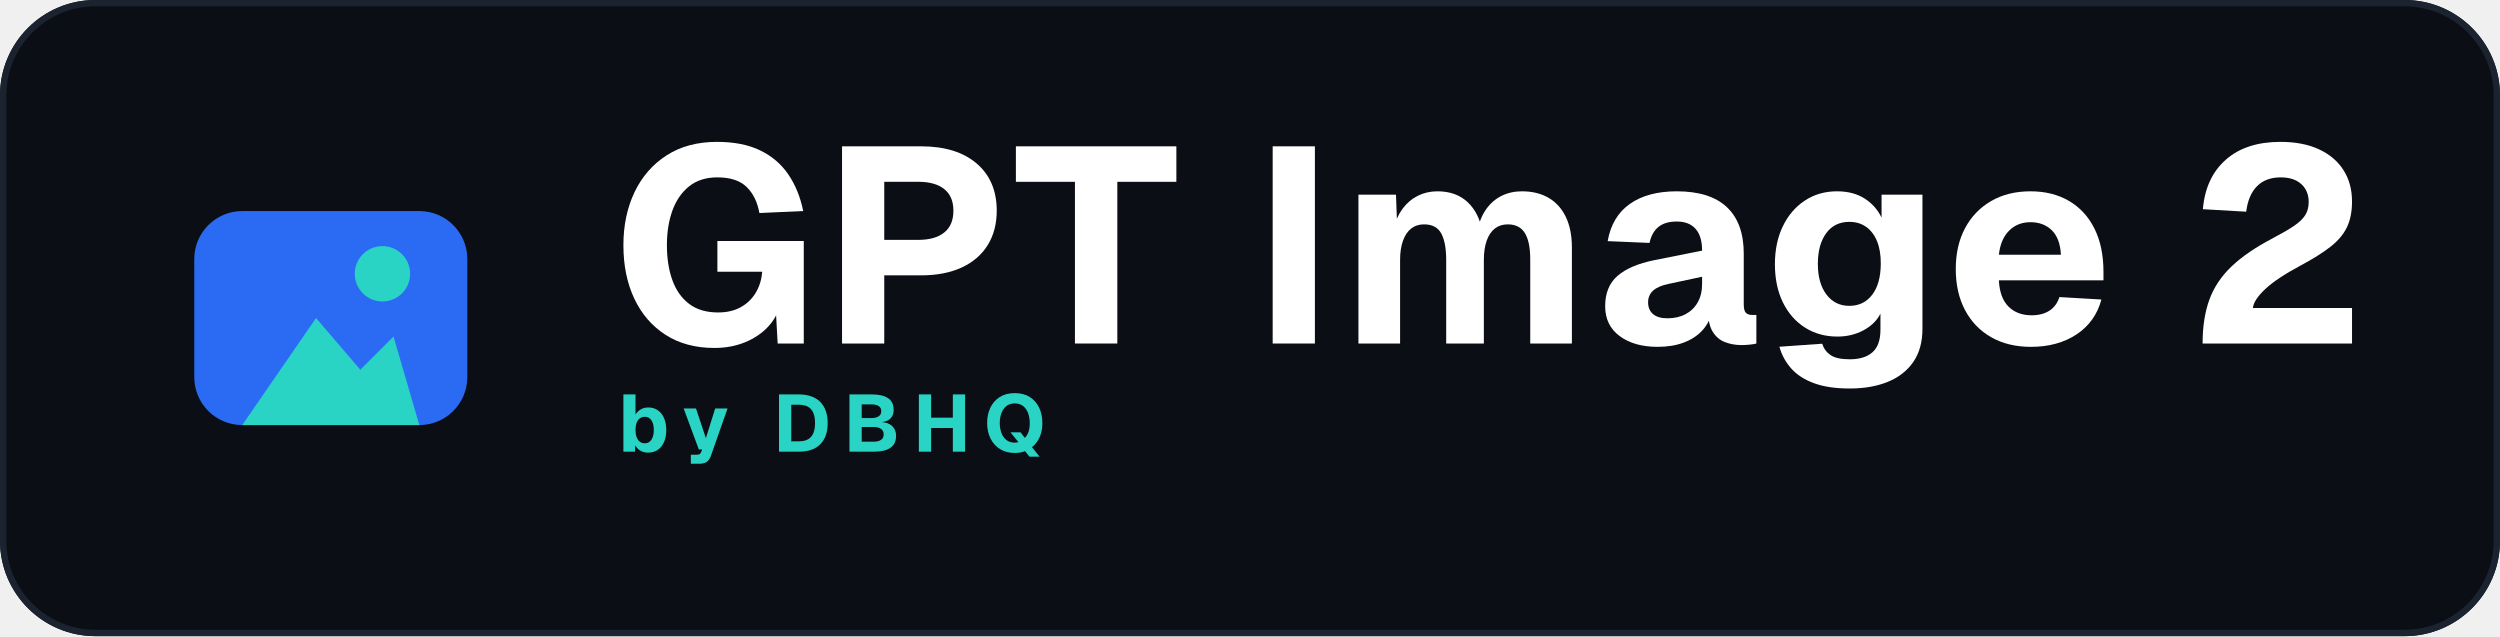
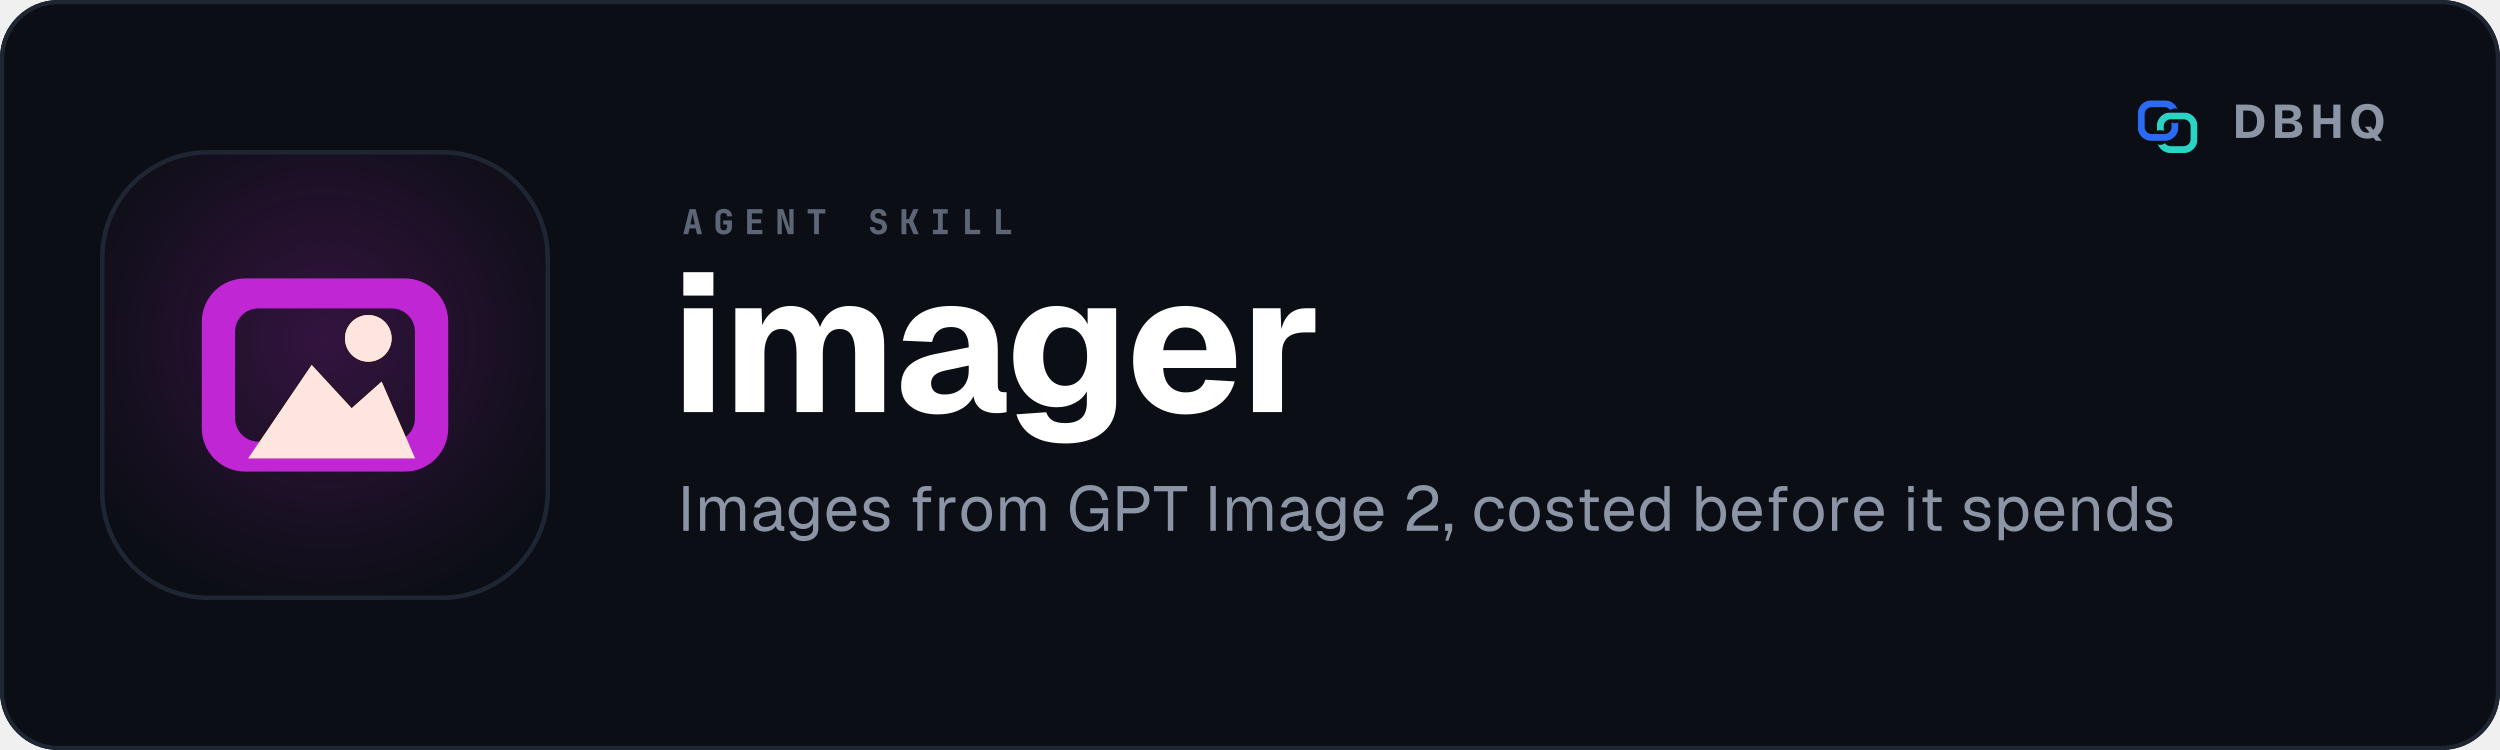
- <svg xmlns="http://www.w3.org/2000/svg" width="786" height="200" viewBox="0 0 786 200">
-   <rect width="786" height="200" rx="30" fill="#0B0E14" />
-   <rect x="1" y="1" width="784" height="198" rx="29" fill="none" stroke="#1B2330" stroke-width="2" />
-   <g transform="translate(46,42.0) scale(0.58)">
-     <rect x="26" y="42" width="148" height="116" rx="26" fill="#2B6BF3" />
-     <circle cx="128" cy="76" r="15" fill="#2AD4C5" />
-     <path d="M52,158 L92,100 L116,128 L134,110 L148,158 Z" fill="#2AD4C5" />
-   </g>
-   <g transform="translate(196,108)">
-     <g fill="#FFFFFF" transform="translate(-3.668,0) scale(0.08732,-0.08732)">
-       <g transform="translate(0.00,0)">
-         <path d="M369.8 -16Q267.4 -16 194 31.1Q120.6 78.2 81.3 161.4Q42 244.6 42 354Q42 461 82.1 545.0Q122.2 629 197.6 677.5Q273 726 378.999 726Q471.199 726 534.499 695.3Q597.799 664.6 635.899 608.6Q673.998 552.6 689.398 477.001L531.601 469.801Q521.001 529.201 485.601 563.701Q450.2 598.202 380.199 598.202Q318.999 598.202 278.698 566.001Q238.398 533.801 218.498 478.801Q198.597 423.8 198.597 354Q198.597 283.2 218.098 228.599Q237.598 173.999 278.398 142.898Q319.199 111.798 382.599 111.798Q430 111.798 464.3 130.699Q498.601 149.599 518.501 182.9Q538.401 216.2 541.801 258.401H380.399V369.2H691.398V0H597.4L589 152L606.999 144Q596.799 96.6 563.099 60.6Q529.399 24.6 479.499 4.3Q429.599 -16 369.8 -16Z" />
-       </g>
-       <g transform="translate(755.18,0)">
-         <path d="M74.001 0V710H358.4Q486.399 710 558.699 648.2Q630.999 586.4 630.999 478.201Q630.999 406.601 598.299 354.101Q565.599 301.601 504.499 273.501Q443.399 245.401 358.4 245.401H225.998V0ZM225.998 373.199H349.4Q409.001 373.199 442.001 399.7Q475.001 426.2 475.001 478.201Q475.001 529.401 442.301 555.802Q409.601 582.202 349.4 582.202H225.998Z" />
-       </g>
-       <g transform="translate(1444.35,0)">
-         <path d="M223.4 0V582.202H10.8V710H588.598V582.202H375.998V0Z" />
-       </g>
-       <g transform="translate(2060.53,0)">
-         <path d="" />
-       </g>
-       <g transform="translate(2305.71,0)">
-         <path d="M74.001 0V710H225.998V0Z" />
-       </g>
-       <g transform="translate(2622.89,0)">
+ <svg xmlns="http://www.w3.org/2000/svg" viewBox="0 0 1200 360" width="1200" height="360">
+   <path d="M28,0 H1172 A28,28 0 0 1 1200,28 V332 A28,28 0 0 1 1172,360 H28 A28,28 0 0 1 0,332 V28 A28,28 0 0 1 28,0 Z" fill="#0B0E14" />
+   <path d="M28,1 H1172 A27,27 0 0 1 1199,28 V332 A27,27 0 0 1 1172,359 H28 A27,27 0 0 1 1,332 V28 A27,27 0 0 1 28,1 Z" fill="none" stroke="#1E2634" stroke-width="2" />
+   <g transform="translate(48,72.0) scale(1.08)">
+     <defs>
+       <radialGradient id="bloom-3826" cx="0.5" cy="0.42" r="0.62">
+         <stop offset="0" stop-color="#C026D3" stop-opacity="0.224" />
+         <stop offset="1" stop-color="#C026D3" stop-opacity="0" />
+       </radialGradient>
+     </defs>
+     <path d="M48,0 H152 A48,48 0 0 1 200,48 V152 A48,48 0 0 1 152,200 H48 A48,48 0 0 1 0,152 V48 A48,48 0 0 1 48,0 Z" fill="#0B0E14" />
+     <path d="M48,0 H152 A48,48 0 0 1 200,48 V152 A48,48 0 0 1 152,200 H48 A48,48 0 0 1 0,152 V48 A48,48 0 0 1 48,0 Z" fill="url(#bloom-3826)" />
+     <path d="M48,1 H152 A47,47 0 0 1 199,48 V152 A47,47 0 0 1 152,199 H48 A47,47 0 0 1 1,152 V48 A47,47 0 0 1 48,1 Z" fill="none" stroke="#1E2634" stroke-width="2" />
+     <g transform="translate(26.0,26.0) scale(0.74)">
+       <defs>
+         <clipPath id="clip-3826">
+           <path fill-rule="evenodd" d="M52,42 H148 A26,26 0 0 1 174,68 V132 A26,26 0 0 1 148,158 H52 A26,26 0 0 1 26,132 V68 A26,26 0 0 1 52,42 Z M60,60 H140 A14,14 0 0 1 154,74 V126 A14,14 0 0 1 140,140 H60 A14,14 0 0 1 46,126 V74 A14,14 0 0 1 60,60 Z" fill="#000" />
+         </clipPath>
+       </defs>
+       <g>
+         <path fill-rule="evenodd" d="M52,42 H148 A26,26 0 0 1 174,68 V132 A26,26 0 0 1 148,158 H52 A26,26 0 0 1 26,132 V68 A26,26 0 0 1 52,42 Z M60,60 H140 A14,14 0 0 1 154,74 V126 A14,14 0 0 1 140,140 H60 A14,14 0 0 1 46,126 V74 A14,14 0 0 1 60,60 Z" fill="#C026D3" />
+       </g>
+       <g fill="#FDE047">
+         <circle cx="126" cy="78" r="14" />
+         <path d="M54,150 L92,94 L116,120 L134,104 L154,150 Z" />
+       </g>
+       <g clip-path="url(#clip-3826)">
+         <g fill="#FFE5E0">
+           <circle cx="126" cy="78" r="14" />
+           <path d="M54,150 L92,94 L116,120 L134,104 L154,150 Z" />
+         </g>
+       </g>
+     </g>
+   </g>
+   <g transform="translate(328,112.4)">
+     <g fill="#5C6676" transform="translate(-0.473,0) scale(0.01644,-0.01644)">
+       <g transform="translate(0.00,0)">
+         <path d="M28.766 0 209.423 730H389.029L571.234 0H427.573L390.615 169.368H209.535L172.577 0ZM233.481 282.74H365.67L327.506 466.122Q319.151 508.038 311.425 546.367Q303.699 584.695 300 604.49Q296.301 584.695 289.425 546.791Q282.548 508.887 273.343 467.122Z" />
+       </g>
+       <g transform="translate(904.17,0)">
+         <path d="M304.425 -10Q232.054 -10 178.034 17.123Q124.013 44.247 94.115 93.446Q64.218 142.644 64.218 208.494V521.506Q64.218 588.356 94.115 637.054Q124.013 685.753 178.034 712.877Q232.054 740 304.425 740Q376.795 740 430.316 712.801Q483.837 685.603 513.659 637.096Q543.481 588.59 543.481 521.506H402.519Q402.519 568.218 376.656 592.799Q350.793 617.381 303.842 617.381Q256.891 617.381 231.035 592.702Q205.18 568.023 205.18 521.657V208.494Q205.18 162.697 231.035 137.583Q256.891 112.468 303.842 112.468Q350.793 112.468 376.656 137.583Q402.519 162.697 402.519 208.494V281.314H288.494V401.535H543.481V208.494Q543.481 142.442 513.659 93.42Q483.837 44.397 430.316 17.199Q376.795 -10 304.425 -10Z" />
+       </g>
+       <g transform="translate(1808.33,0)">
+         <path d="M83.013 0V730H528.494V607.23H221.276V433.891H493.494V316.519H221.276V122.77H528.494V0Z" />
+       </g>
+       <g transform="translate(2712.50,0)">
+         <path d="M64.519 0V730H231.234L425.356 155.962Q422.506 191.154 418.732 237.847Q414.958 284.539 412.609 331.834Q410.26 379.129 410.26 413.43V730H535.481V0H368.766L176.494 574.038Q179.343 543.243 182.192 500.373Q185.042 457.503 187.391 413.181Q189.74 368.858 189.74 333.557V0Z" />
+       </g>
+       <g transform="translate(3616.67,0)">
+         <path d="M229.519 0V602.984H42.26V730H557.74V602.984H370.481V0Z" />
+       </g>
+       <g transform="translate(4520.83,0)">
+         <path d="" />
+       </g>
+       <g transform="translate(5425.00,0)">
+         <path d="M302.301 -10Q226.356 -10 169.609 16.699Q112.862 43.397 81.814 92.596Q50.766 141.795 50.766 208.494H188.33Q188.33 164.481 219.261 138.475Q250.192 112.468 302.301 112.468Q353.26 112.468 382.191 137.851Q411.122 163.234 411.122 205.096Q411.122 238.054 392.293 263.76Q373.465 289.465 337.109 298.067L244.795 320.573Q161.356 340.573 112.513 397.17Q63.67 453.766 63.67 532.26Q63.67 596.205 91.793 642.753Q119.917 689.301 172.437 714.651Q224.958 740 296.151 740Q368.343 740 420.939 714.651Q473.535 689.301 502.659 642.828Q531.782 596.356 531.782 533.41H394.218Q394.218 573.218 367.862 596.224Q341.506 619.23 296.151 619.23Q251.644 619.23 226.289 596.649Q200.933 574.067 200.933 536.808Q200.933 506.151 219.46 486.569Q237.987 466.987 271.891 458.535L367.205 435.878Q451.247 416.728 500.24 354.433Q549.234 292.138 549.234 205.096Q549.234 140.247 519.186 91.548Q489.138 42.849 433.542 16.425Q377.946 -10 302.301 -10Z" />
+       </g>
+       <g transform="translate(6329.17,0)">
+         <path d="M69.067 0V730H210.029V439.782H285.753L413.779 730H566.138L409.77 383.946L572.74 0H417.929L286.151 316.615H210.029V0Z" />
+       </g>
+       <g transform="translate(7233.33,0)">
+         <path d="M83.766 0V127.016H229.368V602.984H83.766V730H516.234V602.984H370.632V127.016H516.234V0Z" />
+       </g>
+       <g transform="translate(8137.50,0)">
+         <path d="M117.26 0V730H258.221V127.016H558.494V0Z" />
+       </g>
+       <g transform="translate(9041.67,0)">
+         <path d="M117.26 0V730H258.221V127.016H558.494V0Z" />
+       </g>
+     </g>
+   </g>
+   <g transform="translate(328,197.8)">
+     <g fill="#FFFFFF" transform="translate(-5.856,0) scale(0.09296,-0.09296)">
+       <g transform="translate(0.00,0)">
+         <path d="M65.601 0V536H215.598V0ZM63.001 601.6V722.4H218.198V601.6Z" />
+       </g>
+       <g transform="translate(265.94,0)">
        <path d="M65.601 0V536H200.798L205.598 406.8L192.398 413.199Q202.598 456 225.098 486Q247.598 516 279.698 532Q311.798 548 349.998 548Q417.198 548 458.598 509.1Q499.999 470.2 511.599 404L493.199 403.2Q502.399 450.4 524.799 482.5Q547.198 514.6 580.299 531.3Q613.399 548 654.399 548Q709.599 548 749.799 524.8Q789.999 501.6 812.099 456.3Q834.198 411 834.198 344.6V0H684.201V303.201Q684.201 366.201 664.901 397.601Q645.6 429.002 603.2 429.002Q575.8 429.002 556.699 414.001Q537.599 399.001 527.399 370.301Q517.198 341.601 517.198 300.801V0H381.601V300.801Q381.601 363.401 363.8 396.201Q346 429.002 301.999 429.002Q274.599 429.002 255.499 414.001Q236.398 399.001 225.998 370.101Q215.598 341.201 215.598 300.801V0Z" />
      </g>
-       <g transform="translate(3540.06,0)">
+       <g transform="translate(1150.88,0)">
        <path d="M225.4 -12Q141.6 -12 89.2 26.6Q36.8 65.2 36.8 134.4Q36.8 204.8 81.3 243.5Q125.8 282.2 213.4 300L385.801 334.4Q385.801 386.4 362.4 412.801Q339 439.201 294.599 439.201Q252.199 439.201 228.298 419.501Q204.398 399.801 196.598 362.2L45.8 368.6Q61.4 457.4 125.8 502.7Q190.2 548 294.599 548Q414.598 548 475.198 490.8Q535.798 433.6 535.798 323.6V141.199Q535.798 118.399 543.498 110.599Q551.198 102.799 566.198 102.799H581.198V0Q574.198 -2.2 558.598 -3.9Q542.999 -5.6 527.599 -5.6Q495.799 -5.6 468.199 5Q440.599 15.6 423.999 42.5Q407.4 69.4 407.4 118.4L419.8 108Q410.4 72.2 384.6 45Q358.8 17.8 318.5 2.9Q278.2 -12 225.4 -12ZM260.999 90.799Q298.399 90.799 326.3 105.599Q354.2 120.399 370 148.1Q385.801 175.8 385.801 214.4V240.401L264.198 214.4Q227.598 206.8 209.498 190.5Q191.398 174.2 191.398 148.4Q191.398 120.999 209.198 105.899Q226.998 90.799 260.999 90.799Z" />
      </g>
-       <g transform="translate(4151.24,0)">
+       <g transform="translate(1729.82,0)">
        <path d="M306.199 -162Q229.4 -162 177.7 -143.0Q126 -124 95.6 -89.9Q65.2 -55.8 53 -11.6L206.998 -0.8Q215.398 -27 237.498 -41.901Q259.598 -56.801 306.199 -56.801Q359.6 -56.801 388.2 -31.401Q416.801 -6.001 416.801 49.599V107.401Q397.801 70.2 355.801 47.6Q313.801 25 261.801 25Q196 25 145 57.4Q94 89.8 65.4 148.4Q36.8 207 36.8 285.6Q36.8 362.8 65.2 421.8Q93.6 480.8 144.2 514.4Q194.8 548 260.2 548Q319.2 548 359.8 522Q400.401 496 420.801 453.2V536H567.998V52.799Q567.998 -18.8 534.898 -66.6Q501.798 -114.4 442.898 -138.2Q383.999 -162 306.199 -162ZM304.799 135.599Q356.6 135.599 387.1 175.599Q417.6 215.599 418 286.8Q418.401 334 404.7 367.8Q391 401.601 365.5 419.801Q339.999 438.001 304.799 438.001Q250.998 438.001 221.198 396.801Q191.398 355.6 191.398 286.8Q191.398 217.399 222.198 176.499Q252.998 135.599 304.799 135.599Z" />
      </g>
-       <g transform="translate(4802.42,0)">
+       <g transform="translate(2348.76,0)">
        <path d="M307.399 -12Q225.199 -12 164.4 22.6Q103.6 57.2 70.2 120.3Q36.8 183.4 36.8 268Q36.8 352.6 70.2 415.2Q103.6 477.8 164 512.9Q224.399 548 305.799 548Q385.599 548 444.898 513.1Q504.198 478.2 536.398 413.2Q568.598 348.2 568.598 258V227.6H191.998Q195.198 164.2 226.698 132.899Q258.198 101.599 309.799 101.599Q348 101.599 373.7 117.999Q399.4 134.399 410 167.2L561.198 158.4Q539.598 77.8 471.798 32.9Q403.999 -12 307.399 -12ZM191.998 319.6H415.4Q412.4 378.6 382.6 407.701Q352.8 436.801 305.799 436.801Q259.198 436.801 228.698 406.201Q198.198 375.6 191.998 319.6Z" />
      </g>
-       <g transform="translate(5424.60,0)">
-         <path d="" />
-       </g>
-       <g transform="translate(5669.77,0)">
-         <path d="M58.2 0Q58.2 91.199 82.6 157.999Q107 224.799 162.6 277.699Q218.2 330.599 310.401 378.799Q358.801 404.199 387.301 423.499Q415.801 442.8 428.001 462.7Q440.201 482.6 440.201 509.6Q440.201 535.801 428.701 555.501Q417.201 575.201 395 586.702Q372.8 598.202 339.599 598.202Q285.599 598.202 254.098 566.401Q222.598 534.601 215.198 474.601L59.2 483.601Q68.8 597.2 141.6 661.6Q214.4 726 338.4 726Q419.799 726 477.499 699.1Q535.199 672.2 565.699 623.9Q596.198 575.6 596.198 511.6Q596.198 456.4 577.599 418.1Q558.999 379.8 517.998 347.9Q476.998 316 409.598 280Q324.398 234.4 283.297 195.599Q242.197 156.799 239.197 127.798H596.198V0Z" />
-       </g>
-     </g>
-   </g>
-   <g transform="translate(196,142)">
-     <g fill="#2AD4C5" transform="translate(-1.663,0) scale(0.02535,-0.02535)">
-       <g transform="translate(0.00,0)">
-         <path d="M373.998 -12Q317.798 -12 276.598 11.9Q235.398 35.8 212.398 78.8L209.398 0H65.601V710H215.598V459.6Q237.398 497.4 278.198 522.7Q318.998 548 373.998 548Q442.198 548 492.298 513.4Q542.398 478.8 569.798 415.9Q597.198 353 597.198 268Q597.198 183 569.798 120.1Q542.398 57.2 492.298 22.6Q442.198 -12 373.998 -12ZM332.399 103.399Q382 103.399 412.3 146.799Q442.601 190.199 442.601 268Q442.601 346.2 412.9 389.401Q383.2 432.601 333.199 432.601Q296.199 432.601 269.599 413.301Q242.998 394.001 229.298 357.201Q215.598 320.4 215.598 268Q215.598 217 229.298 179.999Q242.998 142.999 269.399 123.199Q295.799 103.399 332.399 103.399Z" />
-       </g>
-       <g transform="translate(791.78,0)">
-         <path d="M110.2 -150V-38.202H181.399Q206.999 -38.202 219.299 -30.602Q231.599 -23.001 238.599 -4.001L250.4 26.799H209.4L20.8 536H173.998L296.599 167.197L412.2 536H565.398L359.398 -50.801Q340.798 -104 306.898 -127Q272.998 -150 212.198 -150Z" />
-       </g>
-       <g transform="translate(1535.56,0)">
-         <path d="" />
-       </g>
-       <g transform="translate(1921.33,0)">
+       <g transform="translate(2938.70,0)">
+         <path d="M65.601 0V536H207.998L213.198 380.401L201.598 382.801Q214.598 464 247.798 500Q280.998 536 339.398 536H387.798V411.602H338.598Q296.798 411.602 269.698 400.701Q242.598 389.801 229.098 365.801Q215.598 341.801 215.598 301.401V0Z" />
+       </g>
+     </g>
+   </g>
+   <g transform="translate(328,254.8)">
+     <g fill="#8B95A6" transform="translate(-2.786,0) scale(0.03028,-0.03028)">
+       <g transform="translate(0.00,0)">
+         <path d="M92 0V710H178V0Z" />
+       </g>
+       <g transform="translate(276.60,0)">
+         <path d="M80 0V530H157L160 396L148 400Q157 444 179.5 475.5Q202 507 235.0 524.5Q268 542 308 542Q377 542 420.5 504.0Q464 466 475 398L459 399Q467 445 488.5 476.5Q510 508 544.0 525.0Q578 542 622 542Q679 542 718.0 518.5Q757 495 777.0 450.0Q797 405 797 341V0H713V323Q713 395 685.0 431.5Q657 468 602 468Q565 468 537.5 450.0Q510 432 495.0 398.5Q480 365 480 317V0H396V317Q396 388 371.0 428.0Q346 468 287 468Q250 468 222.5 450.0Q195 432 179.5 398.0Q164 364 164 317V0Z" />
+       </g>
+       <g transform="translate(1160.21,0)">
+         <path d="M223 -12Q141 -12 92.5 26.0Q44 64 44 132Q44 200 84.0 239.0Q124 278 211 294L399 329Q399 396 367.5 429.0Q336 462 273 462Q218 462 186.0 437.5Q154 413 142 367L53 374Q68 449 125.5 495.5Q183 542 273 542Q375 542 429.0 484.5Q483 427 483 326V107Q483 89 489.5 81.5Q496 74 511 74H532V0Q528 -1 519.0 -1.5Q510 -2 500 -2Q464 -2 441.5 9.5Q419 21 409.0 45.5Q399 70 399 110L409 108Q402 74 375.0 46.5Q348 19 308.0 3.5Q268 -12 223 -12ZM231 62Q284 62 321.5 82.5Q359 103 379.0 138.5Q399 174 399 218V256L227 224Q173 214 152.5 193.5Q132 173 132 140Q132 103 158.5 82.5Q185 62 231 62Z" />
+       </g>
+       <g transform="translate(1717.81,0)">
+         <path d="M281 -162Q224 -162 178.0 -143.0Q132 -124 101.0 -89.0Q70 -54 59 -8L147 -2Q159 -39 189.5 -60.5Q220 -82 281 -82Q353 -82 391.5 -53.0Q430 -24 430 34V120Q411 78 369.0 53.0Q327 28 275 28Q208 28 155.5 61.0Q103 94 73.5 152.0Q44 210 44 285Q44 361 73.0 418.5Q102 476 153.5 509.0Q205 542 271 542Q327 542 371.5 516.0Q416 490 434 446V530H514V36Q514 -26 486.0 -70.5Q458 -115 406.0 -138.5Q354 -162 281 -162ZM279 108Q347 108 388.0 155.5Q429 203 430 285Q431 340 412.5 379.5Q394 419 359.5 440.5Q325 462 279 462Q209 462 170.5 414.5Q132 367 132 285Q132 203 171.5 155.5Q211 108 279 108Z" />
+       </g>
+       <g transform="translate(2318.42,0)">
+         <path d="M287 -12Q212 -12 157.5 22.0Q103 56 73.5 118.5Q44 181 44 265Q44 349 73.5 411.0Q103 473 156.5 507.5Q210 542 283 542Q352 542 405.0 509.5Q458 477 487.5 415.0Q517 353 517 264V239H132Q137 154 177.5 111.0Q218 68 287 68Q339 68 372.5 92.5Q406 117 419 157L509 150Q488 79 429.5 33.5Q371 -12 287 -12ZM132 313H425Q419 390 380.5 426.0Q342 462 283 462Q222 462 182.5 424.5Q143 387 132 313Z" />
+       </g>
+       <g transform="translate(2886.02,0)">
+         <path d="M273 -12Q200 -12 150.5 11.0Q101 34 74.5 74.5Q48 115 44 167L132 173Q140 125 171.5 96.5Q203 68 273 68Q327 68 356.5 85.5Q386 103 386 142Q386 163 376.5 177.0Q367 191 339.0 201.5Q311 212 257 222Q183 236 141.0 257.0Q99 278 82.0 308.0Q65 338 65 380Q65 451 117.5 496.5Q170 542 266 542Q336 542 380.5 517.5Q425 493 448.0 454.0Q471 415 476 372L388 366Q386 391 373.0 413.0Q360 435 334.0 448.5Q308 462 264 462Q207 462 180.0 440.0Q153 418 153 384Q153 358 163.5 341.5Q174 325 200.5 314.5Q227 304 273 296Q351 283 395.0 263.0Q439 243 456.5 213.5Q474 184 474 142Q474 69 417.5 28.5Q361 -12 273 -12Z" />
+       </g>
+       <g transform="translate(3412.63,0)">
+         <path d="" />
+       </g>
+       <g transform="translate(3669.23,0)">
+         <path d="M132 0V578Q132 637 166.0 673.5Q200 710 272 710H356V636H278Q247 636 231.5 619.0Q216 602 216 572V0ZM60 456V530H349V456Z" />
+       </g>
+       <g transform="translate(4070.84,0)">
+         <path d="M80 0V530H154L158 396L150 399Q160 467 193.5 498.5Q227 530 283 530H335V450H284Q244 450 217.5 435.5Q191 421 177.5 392.5Q164 364 164 320V0Z" />
+       </g>
+       <g transform="translate(4456.44,0)">
+         <path d="M287 -12Q214 -12 159.0 22.0Q104 56 74.0 118.5Q44 181 44 265Q44 350 74.0 412.0Q104 474 159.0 508.0Q214 542 287 542Q360 542 414.5 508.0Q469 474 499.0 412.0Q529 350 529 265Q529 181 499.0 118.5Q469 56 414.5 22.0Q360 -12 287 -12ZM287 68Q360 68 400.5 120.5Q441 173 441 265Q441 357 400.5 409.5Q360 462 287 462Q214 462 173.0 409.5Q132 357 132 265Q132 173 173.0 120.5Q214 68 287 68Z" />
+       </g>
+       <g transform="translate(5036.05,0)">
+         <path d="M80 0V530H157L160 396L148 400Q157 444 179.5 475.5Q202 507 235.0 524.5Q268 542 308 542Q377 542 420.5 504.0Q464 466 475 398L459 399Q467 445 488.5 476.5Q510 508 544.0 525.0Q578 542 622 542Q679 542 718.0 518.5Q757 495 777.0 450.0Q797 405 797 341V0H713V323Q713 395 685.0 431.5Q657 468 602 468Q565 468 537.5 450.0Q510 432 495.0 398.5Q480 365 480 317V0H396V317Q396 388 371.0 428.0Q346 468 287 468Q250 468 222.5 450.0Q195 432 179.5 398.0Q164 364 164 317V0Z" />
+       </g>
+       <g transform="translate(5919.65,0)">
+         <path d="" />
+       </g>
+       <g transform="translate(6176.26,0)">
+         <path d="M362 -16Q262 -16 191.0 32.0Q120 80 82.5 163.5Q45 247 45 354Q45 461 83.0 545.0Q121 629 192.5 677.5Q264 726 364 726Q449 726 507.5 695.0Q566 664 600.5 611.0Q635 558 648 492L558 486Q545 555 500.0 598.5Q455 642 364 642Q283 642 232.5 602.0Q182 562 158.5 496.5Q135 431 135 354Q135 273 159.0 208.5Q183 144 234.0 106.0Q285 68 364 68Q427 68 473.0 96.5Q519 125 544.0 173.0Q569 221 570 277H366V359H650V0H586L580 164L592 150Q580 102 546.0 64.5Q512 27 464.5 5.5Q417 -16 362 -16Z" />
+       </g>
+       <g transform="translate(6882.86,0)">
+         <path d="M92 0V710H347Q466 710 532.0 653.0Q598 596 598 495Q598 427 568.0 377.5Q538 328 482.0 302.0Q426 276 347 276H178V0ZM178 360H347Q427 360 467.5 394.0Q508 428 508 495Q508 560 467.5 593.0Q427 626 347 626H178Z" />
+       </g>
+       <g transform="translate(7539.47,0)">
+         <path d="M233 0V626H12V710H540V626H319V0Z" />
+       </g>
+       <g transform="translate(8098.07,0)">
+         <path d="" />
+       </g>
+       <g transform="translate(8354.67,0)">
+         <path d="M92 0V710H178V0Z" />
+       </g>
+       <g transform="translate(8631.28,0)">
+         <path d="M80 0V530H157L160 396L148 400Q157 444 179.5 475.5Q202 507 235.0 524.5Q268 542 308 542Q377 542 420.5 504.0Q464 466 475 398L459 399Q467 445 488.5 476.5Q510 508 544.0 525.0Q578 542 622 542Q679 542 718.0 518.5Q757 495 777.0 450.0Q797 405 797 341V0H713V323Q713 395 685.0 431.5Q657 468 602 468Q565 468 537.5 450.0Q510 432 495.0 398.5Q480 365 480 317V0H396V317Q396 388 371.0 428.0Q346 468 287 468Q250 468 222.5 450.0Q195 432 179.5 398.0Q164 364 164 317V0Z" />
+       </g>
+       <g transform="translate(9514.88,0)">
+         <path d="M223 -12Q141 -12 92.5 26.0Q44 64 44 132Q44 200 84.0 239.0Q124 278 211 294L399 329Q399 396 367.5 429.0Q336 462 273 462Q218 462 186.0 437.5Q154 413 142 367L53 374Q68 449 125.5 495.5Q183 542 273 542Q375 542 429.0 484.5Q483 427 483 326V107Q483 89 489.5 81.5Q496 74 511 74H532V0Q528 -1 519.0 -1.5Q510 -2 500 -2Q464 -2 441.5 9.5Q419 21 409.0 45.5Q399 70 399 110L409 108Q402 74 375.0 46.5Q348 19 308.0 3.5Q268 -12 223 -12ZM231 62Q284 62 321.5 82.5Q359 103 379.0 138.5Q399 174 399 218V256L227 224Q173 214 152.5 193.5Q132 173 132 140Q132 103 158.5 82.5Q185 62 231 62Z" />
+       </g>
+       <g transform="translate(10072.49,0)">
+         <path d="M281 -162Q224 -162 178.0 -143.0Q132 -124 101.0 -89.0Q70 -54 59 -8L147 -2Q159 -39 189.5 -60.5Q220 -82 281 -82Q353 -82 391.5 -53.0Q430 -24 430 34V120Q411 78 369.0 53.0Q327 28 275 28Q208 28 155.5 61.0Q103 94 73.5 152.0Q44 210 44 285Q44 361 73.0 418.5Q102 476 153.5 509.0Q205 542 271 542Q327 542 371.5 516.0Q416 490 434 446V530H514V36Q514 -26 486.0 -70.5Q458 -115 406.0 -138.5Q354 -162 281 -162ZM279 108Q347 108 388.0 155.5Q429 203 430 285Q431 340 412.5 379.5Q394 419 359.5 440.5Q325 462 279 462Q209 462 170.5 414.5Q132 367 132 285Q132 203 171.5 155.5Q211 108 279 108Z" />
+       </g>
+       <g transform="translate(10673.09,0)">
+         <path d="M287 -12Q212 -12 157.5 22.0Q103 56 73.5 118.5Q44 181 44 265Q44 349 73.5 411.0Q103 473 156.5 507.5Q210 542 283 542Q352 542 405.0 509.5Q458 477 487.5 415.0Q517 353 517 264V239H132Q137 154 177.5 111.0Q218 68 287 68Q339 68 372.5 92.5Q406 117 419 157L509 150Q488 79 429.5 33.5Q371 -12 287 -12ZM132 313H425Q419 390 380.5 426.0Q342 462 283 462Q222 462 182.5 424.5Q143 387 132 313Z" />
+       </g>
+       <g transform="translate(11240.70,0)">
+         <path d="" />
+       </g>
+       <g transform="translate(11497.30,0)">
+         <path d="M60 0Q60 75 83.5 135.5Q107 196 166.5 251.0Q226 306 332 362Q381 388 411.0 410.0Q441 432 455.0 457.0Q469 482 469 518Q469 555 453.0 582.5Q437 610 405.5 626.0Q374 642 327 642Q252 642 208.5 603.0Q165 564 154 492L64 498Q76 602 144.0 664.0Q212 726 327 726Q400 726 452.0 700.0Q504 674 531.5 627.5Q559 581 559 520Q559 466 541.0 426.5Q523 387 480.5 353.0Q438 319 364 280Q268 229 218.5 177.0Q169 125 166 84H559V0Z" />
+       </g>
+       <g transform="translate(12122.91,0)">
+         <path d="M47 -156 95 0H44V113H157V14L97 -156Z" />
+       </g>
+       <g transform="translate(12330.51,0)">
+         <path d="" />
+       </g>
+       <g transform="translate(12587.12,0)">
+         <path d="M287 -12Q213 -12 158.5 22.0Q104 56 74.0 118.5Q44 181 44 265Q44 349 74.0 411.0Q104 473 158.5 507.5Q213 542 287 542Q348 542 395.5 520.5Q443 499 473.0 458.0Q503 417 512 358L424 352Q415 405 378.0 433.5Q341 462 287 462Q214 462 173.0 409.5Q132 357 132 265Q132 173 173.0 120.5Q214 68 287 68Q341 68 378.0 98.0Q415 128 424 188L512 182Q503 123 473.0 79.5Q443 36 395.5 12.0Q348 -12 287 -12Z" />
+       </g>
+       <g transform="translate(13139.72,0)">
+         <path d="M287 -12Q214 -12 159.0 22.0Q104 56 74.0 118.5Q44 181 44 265Q44 350 74.0 412.0Q104 474 159.0 508.0Q214 542 287 542Q360 542 414.5 508.0Q469 474 499.0 412.0Q529 350 529 265Q529 181 499.0 118.5Q469 56 414.5 22.0Q360 -12 287 -12ZM287 68Q360 68 400.5 120.5Q441 173 441 265Q441 357 400.5 409.5Q360 462 287 462Q214 462 173.0 409.5Q132 357 132 265Q132 173 173.0 120.5Q214 68 287 68Z" />
+       </g>
+       <g transform="translate(13719.33,0)">
+         <path d="M273 -12Q200 -12 150.5 11.0Q101 34 74.5 74.5Q48 115 44 167L132 173Q140 125 171.5 96.5Q203 68 273 68Q327 68 356.5 85.5Q386 103 386 142Q386 163 376.5 177.0Q367 191 339.0 201.5Q311 212 257 222Q183 236 141.0 257.0Q99 278 82.0 308.0Q65 338 65 380Q65 451 117.5 496.5Q170 542 266 542Q336 542 380.5 517.5Q425 493 448.0 454.0Q471 415 476 372L388 366Q386 391 373.0 413.0Q360 435 334.0 448.5Q308 462 264 462Q207 462 180.0 440.0Q153 418 153 384Q153 358 163.5 341.5Q174 325 200.5 314.5Q227 304 273 296Q351 283 395.0 263.0Q439 243 456.5 213.5Q474 184 474 142Q474 69 417.5 28.5Q361 -12 273 -12Z" />
+       </g>
+       <g transform="translate(14245.93,0)">
+         <path d="M274 0Q202 0 167.5 33.0Q133 66 133 136V654H217V138Q217 102 233.0 88.0Q249 74 282 74H358V0ZM55 456V530H358V456Z" />
+       </g>
+       <g transform="translate(14644.53,0)">
+         <path d="M287 -12Q212 -12 157.5 22.0Q103 56 73.5 118.5Q44 181 44 265Q44 349 73.5 411.0Q103 473 156.5 507.5Q210 542 283 542Q352 542 405.0 509.5Q458 477 487.5 415.0Q517 353 517 264V239H132Q137 154 177.5 111.0Q218 68 287 68Q339 68 372.5 92.5Q406 117 419 157L509 150Q488 79 429.5 33.5Q371 -12 287 -12ZM132 313H425Q419 390 380.5 426.0Q342 462 283 462Q222 462 182.5 424.5Q143 387 132 313Z" />
+       </g>
+       <g transform="translate(15212.14,0)">
+         <path d="M268 -12Q199 -12 148.5 22.0Q98 56 71.0 118.0Q44 180 44 265Q44 350 71.0 412.0Q98 474 148.5 508.0Q199 542 268 542Q321 542 365.0 519.5Q409 497 431 456V710H515V0H439L436 80Q414 37 369.0 12.5Q324 -12 268 -12ZM285 68Q332 68 364.5 92.0Q397 116 414.0 160.5Q431 205 431 265Q431 327 414.0 371.0Q397 415 364.5 438.5Q332 462 285 462Q215 462 173.5 409.5Q132 357 132 265Q132 174 173.5 121.0Q215 68 285 68Z" />
+       </g>
+       <g transform="translate(15813.74,0)">
+         <path d="" />
+       </g>
+       <g transform="translate(16070.35,0)">
+         <path d="M323 -12Q268 -12 225.0 12.5Q182 37 159 80L156 0H80V710H164V456Q184 489 226.0 515.5Q268 542 323 542Q393 542 444.0 508.0Q495 474 523.0 412.0Q551 350 551 265Q551 180 523.0 118.0Q495 56 444.0 22.0Q393 -12 323 -12ZM318 68Q385 68 424.0 121.0Q463 174 463 265Q463 357 424.0 409.5Q385 462 320 462Q271 462 236.0 438.5Q201 415 182.5 371.0Q164 327 164 265Q164 205 182.5 160.5Q201 116 235.5 92.0Q270 68 318 68Z" />
+       </g>
+       <g transform="translate(16671.95,0)">
+         <path d="M287 -12Q212 -12 157.5 22.0Q103 56 73.5 118.5Q44 181 44 265Q44 349 73.5 411.0Q103 473 156.5 507.5Q210 542 283 542Q352 542 405.0 509.5Q458 477 487.5 415.0Q517 353 517 264V239H132Q137 154 177.5 111.0Q218 68 287 68Q339 68 372.5 92.5Q406 117 419 157L509 150Q488 79 429.5 33.5Q371 -12 287 -12ZM132 313H425Q419 390 380.5 426.0Q342 462 283 462Q222 462 182.5 424.5Q143 387 132 313Z" />
+       </g>
+       <g transform="translate(17239.56,0)">
+         <path d="M132 0V578Q132 637 166.0 673.5Q200 710 272 710H356V636H278Q247 636 231.5 619.0Q216 602 216 572V0ZM60 456V530H349V456Z" />
+       </g>
+       <g transform="translate(17641.16,0)">
+         <path d="M287 -12Q214 -12 159.0 22.0Q104 56 74.0 118.5Q44 181 44 265Q44 350 74.0 412.0Q104 474 159.0 508.0Q214 542 287 542Q360 542 414.5 508.0Q469 474 499.0 412.0Q529 350 529 265Q529 181 499.0 118.5Q469 56 414.5 22.0Q360 -12 287 -12ZM287 68Q360 68 400.5 120.5Q441 173 441 265Q441 357 400.5 409.5Q360 462 287 462Q214 462 173.0 409.5Q132 357 132 265Q132 173 173.0 120.5Q214 68 287 68Z" />
+       </g>
+       <g transform="translate(18220.77,0)">
+         <path d="M80 0V530H154L158 396L150 399Q160 467 193.5 498.5Q227 530 283 530H335V450H284Q244 450 217.5 435.5Q191 421 177.5 392.5Q164 364 164 320V0Z" />
+       </g>
+       <g transform="translate(18606.37,0)">
+         <path d="M287 -12Q212 -12 157.5 22.0Q103 56 73.5 118.5Q44 181 44 265Q44 349 73.5 411.0Q103 473 156.5 507.5Q210 542 283 542Q352 542 405.0 509.5Q458 477 487.5 415.0Q517 353 517 264V239H132Q137 154 177.5 111.0Q218 68 287 68Q339 68 372.5 92.5Q406 117 419 157L509 150Q488 79 429.5 33.5Q371 -12 287 -12ZM132 313H425Q419 390 380.5 426.0Q342 462 283 462Q222 462 182.5 424.5Q143 387 132 313Z" />
+       </g>
+       <g transform="translate(19173.98,0)">
+         <path d="" />
+       </g>
+       <g transform="translate(19430.58,0)">
+         <path d="M80 0V530H164V0ZM78 613V711H166V613Z" />
+       </g>
+       <g transform="translate(19681.19,0)">
+         <path d="M274 0Q202 0 167.5 33.0Q133 66 133 136V654H217V138Q217 102 233.0 88.0Q249 74 282 74H358V0ZM55 456V530H358V456Z" />
+       </g>
+       <g transform="translate(20079.79,0)">
+         <path d="" />
+       </g>
+       <g transform="translate(20336.40,0)">
+         <path d="M273 -12Q200 -12 150.5 11.0Q101 34 74.5 74.5Q48 115 44 167L132 173Q140 125 171.5 96.5Q203 68 273 68Q327 68 356.5 85.5Q386 103 386 142Q386 163 376.5 177.0Q367 191 339.0 201.5Q311 212 257 222Q183 236 141.0 257.0Q99 278 82.0 308.0Q65 338 65 380Q65 451 117.5 496.5Q170 542 266 542Q336 542 380.5 517.5Q425 493 448.0 454.0Q471 415 476 372L388 366Q386 391 373.0 413.0Q360 435 334.0 448.5Q308 462 264 462Q207 462 180.0 440.0Q153 418 153 384Q153 358 163.5 341.5Q174 325 200.5 314.5Q227 304 273 296Q351 283 395.0 263.0Q439 243 456.5 213.5Q474 184 474 142Q474 69 417.5 28.5Q361 -12 273 -12Z" />
+       </g>
+       <g transform="translate(20863.00,0)">
+         <path d="M80 -150V530H158L160 416L148 422Q168 481 214.5 511.5Q261 542 322 542Q401 542 451.5 503.0Q502 464 526.5 401.0Q551 338 551 265Q551 192 526.5 129.0Q502 66 451.5 27.0Q401 -12 322 -12Q281 -12 245.5 2.0Q210 16 185.5 41.0Q161 66 152 100L164 114V-150ZM314 68Q383 68 423.0 120.0Q463 172 463 265Q463 358 423.0 410.0Q383 462 314 462Q268 462 234.5 440.0Q201 418 182.5 374.0Q164 330 164 265Q164 200 182.0 156.0Q200 112 234.0 90.0Q268 68 314 68Z" />
+       </g>
+       <g transform="translate(21464.60,0)">
+         <path d="M287 -12Q212 -12 157.5 22.0Q103 56 73.5 118.5Q44 181 44 265Q44 349 73.5 411.0Q103 473 156.5 507.5Q210 542 283 542Q352 542 405.0 509.5Q458 477 487.5 415.0Q517 353 517 264V239H132Q137 154 177.5 111.0Q218 68 287 68Q339 68 372.5 92.5Q406 117 419 157L509 150Q488 79 429.5 33.5Q371 -12 287 -12ZM132 313H425Q419 390 380.5 426.0Q342 462 283 462Q222 462 182.5 424.5Q143 387 132 313Z" />
+       </g>
+       <g transform="translate(22032.21,0)">
+         <path d="M80 0V530H157L160 395L150 404Q160 451 185.0 481.5Q210 512 245.5 527.0Q281 542 322 542Q383 542 422.5 515.0Q462 488 481.5 442.5Q501 397 501 341V0H417V317Q417 366 405.5 399.5Q394 433 369.0 450.5Q344 468 304 468Q243 468 203.5 429.5Q164 391 164 317V0Z" />
+       </g>
+       <g transform="translate(22619.81,0)">
+         <path d="M268 -12Q199 -12 148.5 22.0Q98 56 71.0 118.0Q44 180 44 265Q44 350 71.0 412.0Q98 474 148.5 508.0Q199 542 268 542Q321 542 365.0 519.5Q409 497 431 456V710H515V0H439L436 80Q414 37 369.0 12.5Q324 -12 268 -12ZM285 68Q332 68 364.5 92.0Q397 116 414.0 160.5Q431 205 431 265Q431 327 414.0 371.0Q397 415 364.5 438.5Q332 462 285 462Q215 462 173.5 409.5Q132 357 132 265Q132 174 173.5 121.0Q215 68 285 68Z" />
+       </g>
+       <g transform="translate(23221.42,0)">
+         <path d="M273 -12Q200 -12 150.5 11.0Q101 34 74.5 74.5Q48 115 44 167L132 173Q140 125 171.5 96.5Q203 68 273 68Q327 68 356.5 85.5Q386 103 386 142Q386 163 376.5 177.0Q367 191 339.0 201.5Q311 212 257 222Q183 236 141.0 257.0Q99 278 82.0 308.0Q65 338 65 380Q65 451 117.5 496.5Q170 542 266 542Q336 542 380.5 517.5Q425 493 448.0 454.0Q471 415 476 372L388 366Q386 391 373.0 413.0Q360 435 334.0 448.5Q308 462 264 462Q207 462 180.0 440.0Q153 418 153 384Q153 358 163.5 341.5Q174 325 200.5 314.5Q227 304 273 296Q351 283 395.0 263.0Q439 243 456.5 213.5Q474 184 474 142Q474 69 417.5 28.5Q361 -12 273 -12Z" />
+       </g>
+     </g>
+   </g>
+   <g transform="translate(1019.659,40) scale(0.208)">
+     <defs>
+       <mask id="maendorse">
+         <rect width="200" height="200" fill="white" />
+         <circle cx="126" cy="88" r="17" fill="black" />
+       </mask>
+       <mask id="mbendorse">
+         <rect width="200" height="200" fill="white" />
+         <circle cx="92" cy="138" r="17" fill="black" />
+       </mask>
+     </defs>
+     <g transform="translate(-9,-13)">
+       <g mask="url(#maendorse)">
+         <rect x="48" y="60" width="78" height="78" rx="24" fill="none" stroke="#2B6BF3" stroke-width="16" />
+       </g>
+       <g mask="url(#mbendorse)">
+         <rect x="92" y="88" width="78" height="78" rx="24" fill="none" stroke="#2AD4C5" stroke-width="16" />
+       </g>
+     </g>
+   </g>
+   <g transform="translate(1073.3,66.2)">
+     <g fill="#8B95A6" transform="translate(-1.668,0) scale(0.02254,-0.02254)">
+       <g transform="translate(0.00,0)">
        <path d="M74.001 0V710H318.6Q491.599 710 584.599 617.5Q677.599 525 677.599 354Q677.599 184 586.099 92.0Q494.599 0 324.6 0ZM225.998 127.798H318.6Q422.001 127.798 471.501 183.599Q521.002 239.399 521.002 354.6Q521.002 470.601 471.501 526.401Q422.001 582.202 318.6 582.202H225.998Z" />
      </g>
-       <g transform="translate(2795.11,0)">
+       <g transform="translate(831.38,0)">
        <path d="M74.001 0V710H350.399Q482.399 710 552.299 663.7Q622.199 617.4 622.199 517.2Q622.199 473 604.299 440.4Q586.398 407.8 551.798 388.9Q517.198 370 467.998 366.4L467.598 367.6Q557.398 362.2 604.798 316.7Q652.199 271.2 652.199 195.6Q652.199 96.8 582.599 48.4Q512.999 0 384.4 0ZM225.998 123.598H376.6Q431.601 123.598 465.101 146.099Q498.601 168.599 498.601 213.799Q498.601 259 465.401 282.4Q432.201 305.801 376.6 305.801H225.998ZM225.998 416.199H345.6Q402 416.199 435.301 437.9Q468.601 459.6 468.601 501.201Q468.601 545.201 436.201 565.801Q403.801 586.402 345.6 586.402H225.998Z" />
      </g>
-       <g transform="translate(3655.89,0)">
+       <g transform="translate(1649.75,0)">
        <path d="M74.001 0V710H225.998V373.4L158.599 421.199H562.801L495.402 373.4V710H647.399V0H495.402V340.6L562.801 293.401H158.599L225.998 340.6V0Z" />
      </g>
-       <g transform="translate(4534.67,0)">
+       <g transform="translate(2486.12,0)">
        <path d="M566.599 -61.8 511.799 7Q488.999 -3.6 456.399 -9.8Q423.799 -16 384.599 -16Q279.599 -16 202.7 31.4Q125.8 78.8 83.9 162.5Q42 246.2 42 354Q42 459.8 81.3 543.8Q120.6 627.8 197.4 676.9Q274.2 726 384.599 726Q495.799 726 572.299 676.9Q648.799 627.8 687.898 543.8Q726.998 459.8 726.998 354Q726.998 255.4 693.498 180.3Q659.998 105.199 598.198 55.199L692.198 -61.8ZM384.599 111.798Q398.2 111.798 409.2 113.398Q420.2 114.998 429.6 118.598L331.4 239.799H456.999L509 170.997Q538.8 199.198 554.601 243.699Q570.401 288.199 570.401 354Q570.401 419.201 550.901 474.601Q531.401 530.001 490.4 564.102Q449.4 598.202 384.599 598.202Q319.799 598.202 278.698 564.102Q237.598 530.001 218.098 474.601Q198.597 419.201 198.597 354Q198.597 289.799 218.398 234.399Q238.198 178.999 279.498 145.398Q320.799 111.798 384.599 111.798Z" />
      </g>
    </g>
  </g>
</svg>
